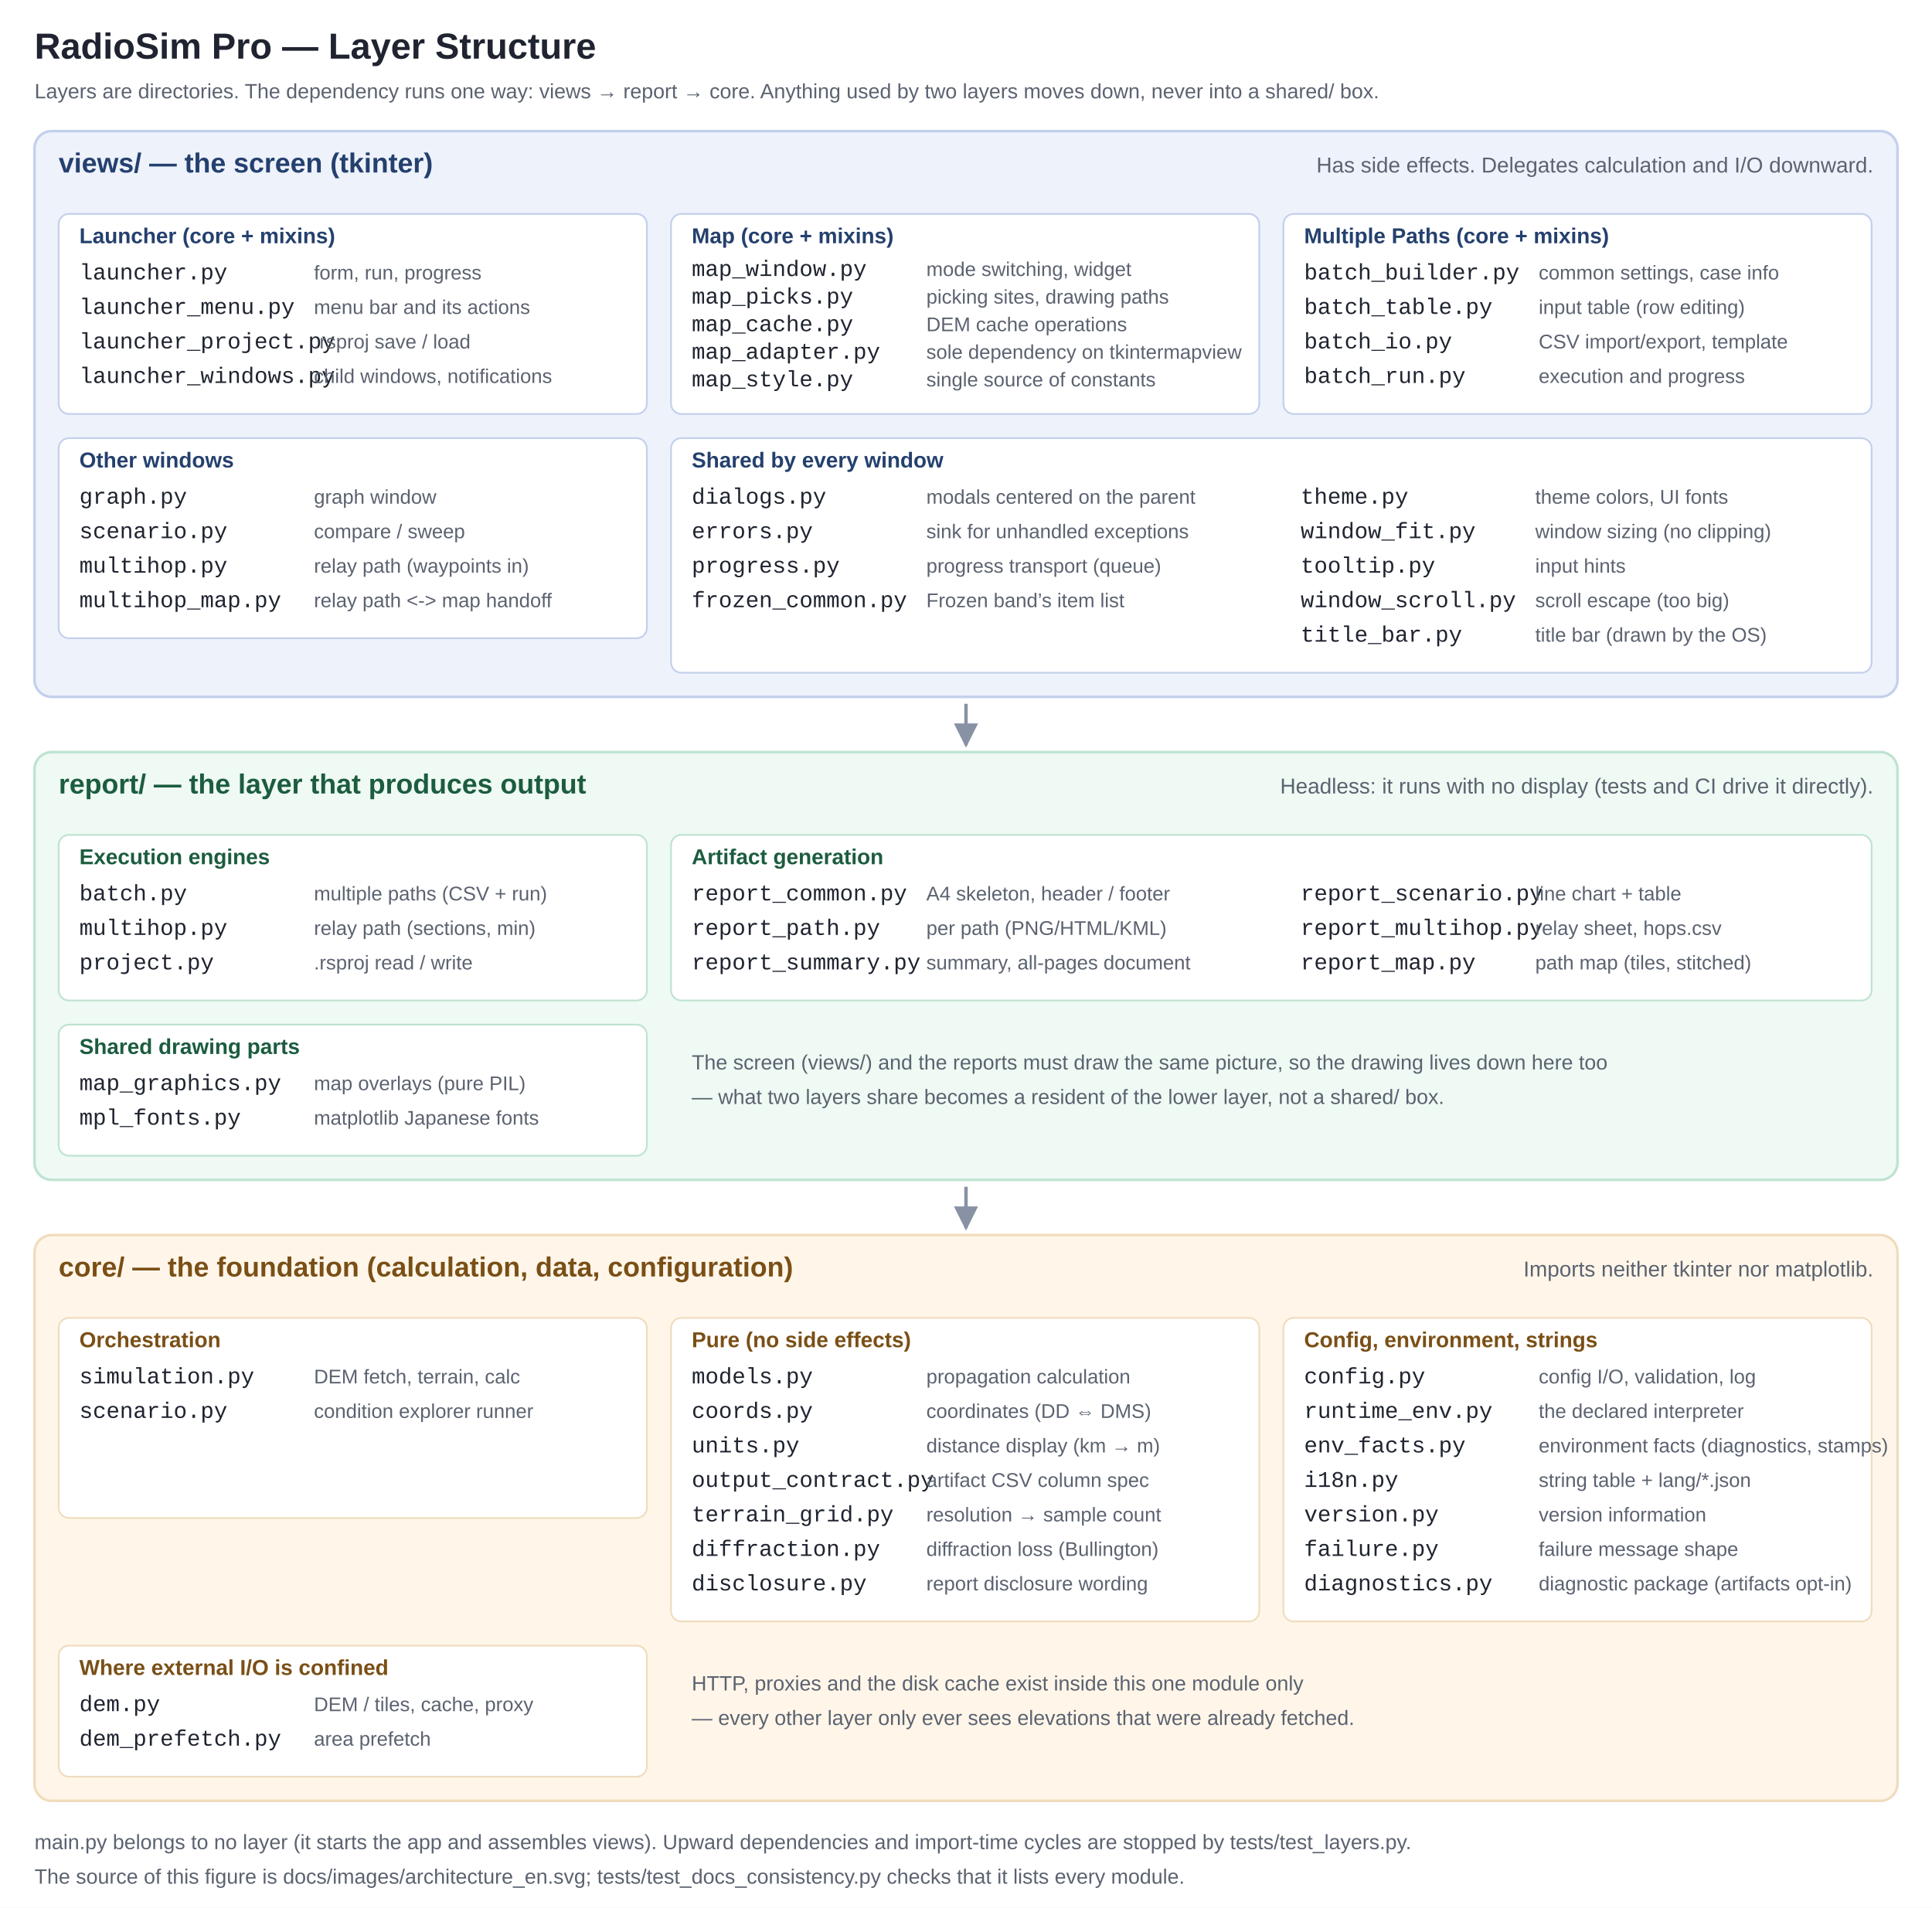
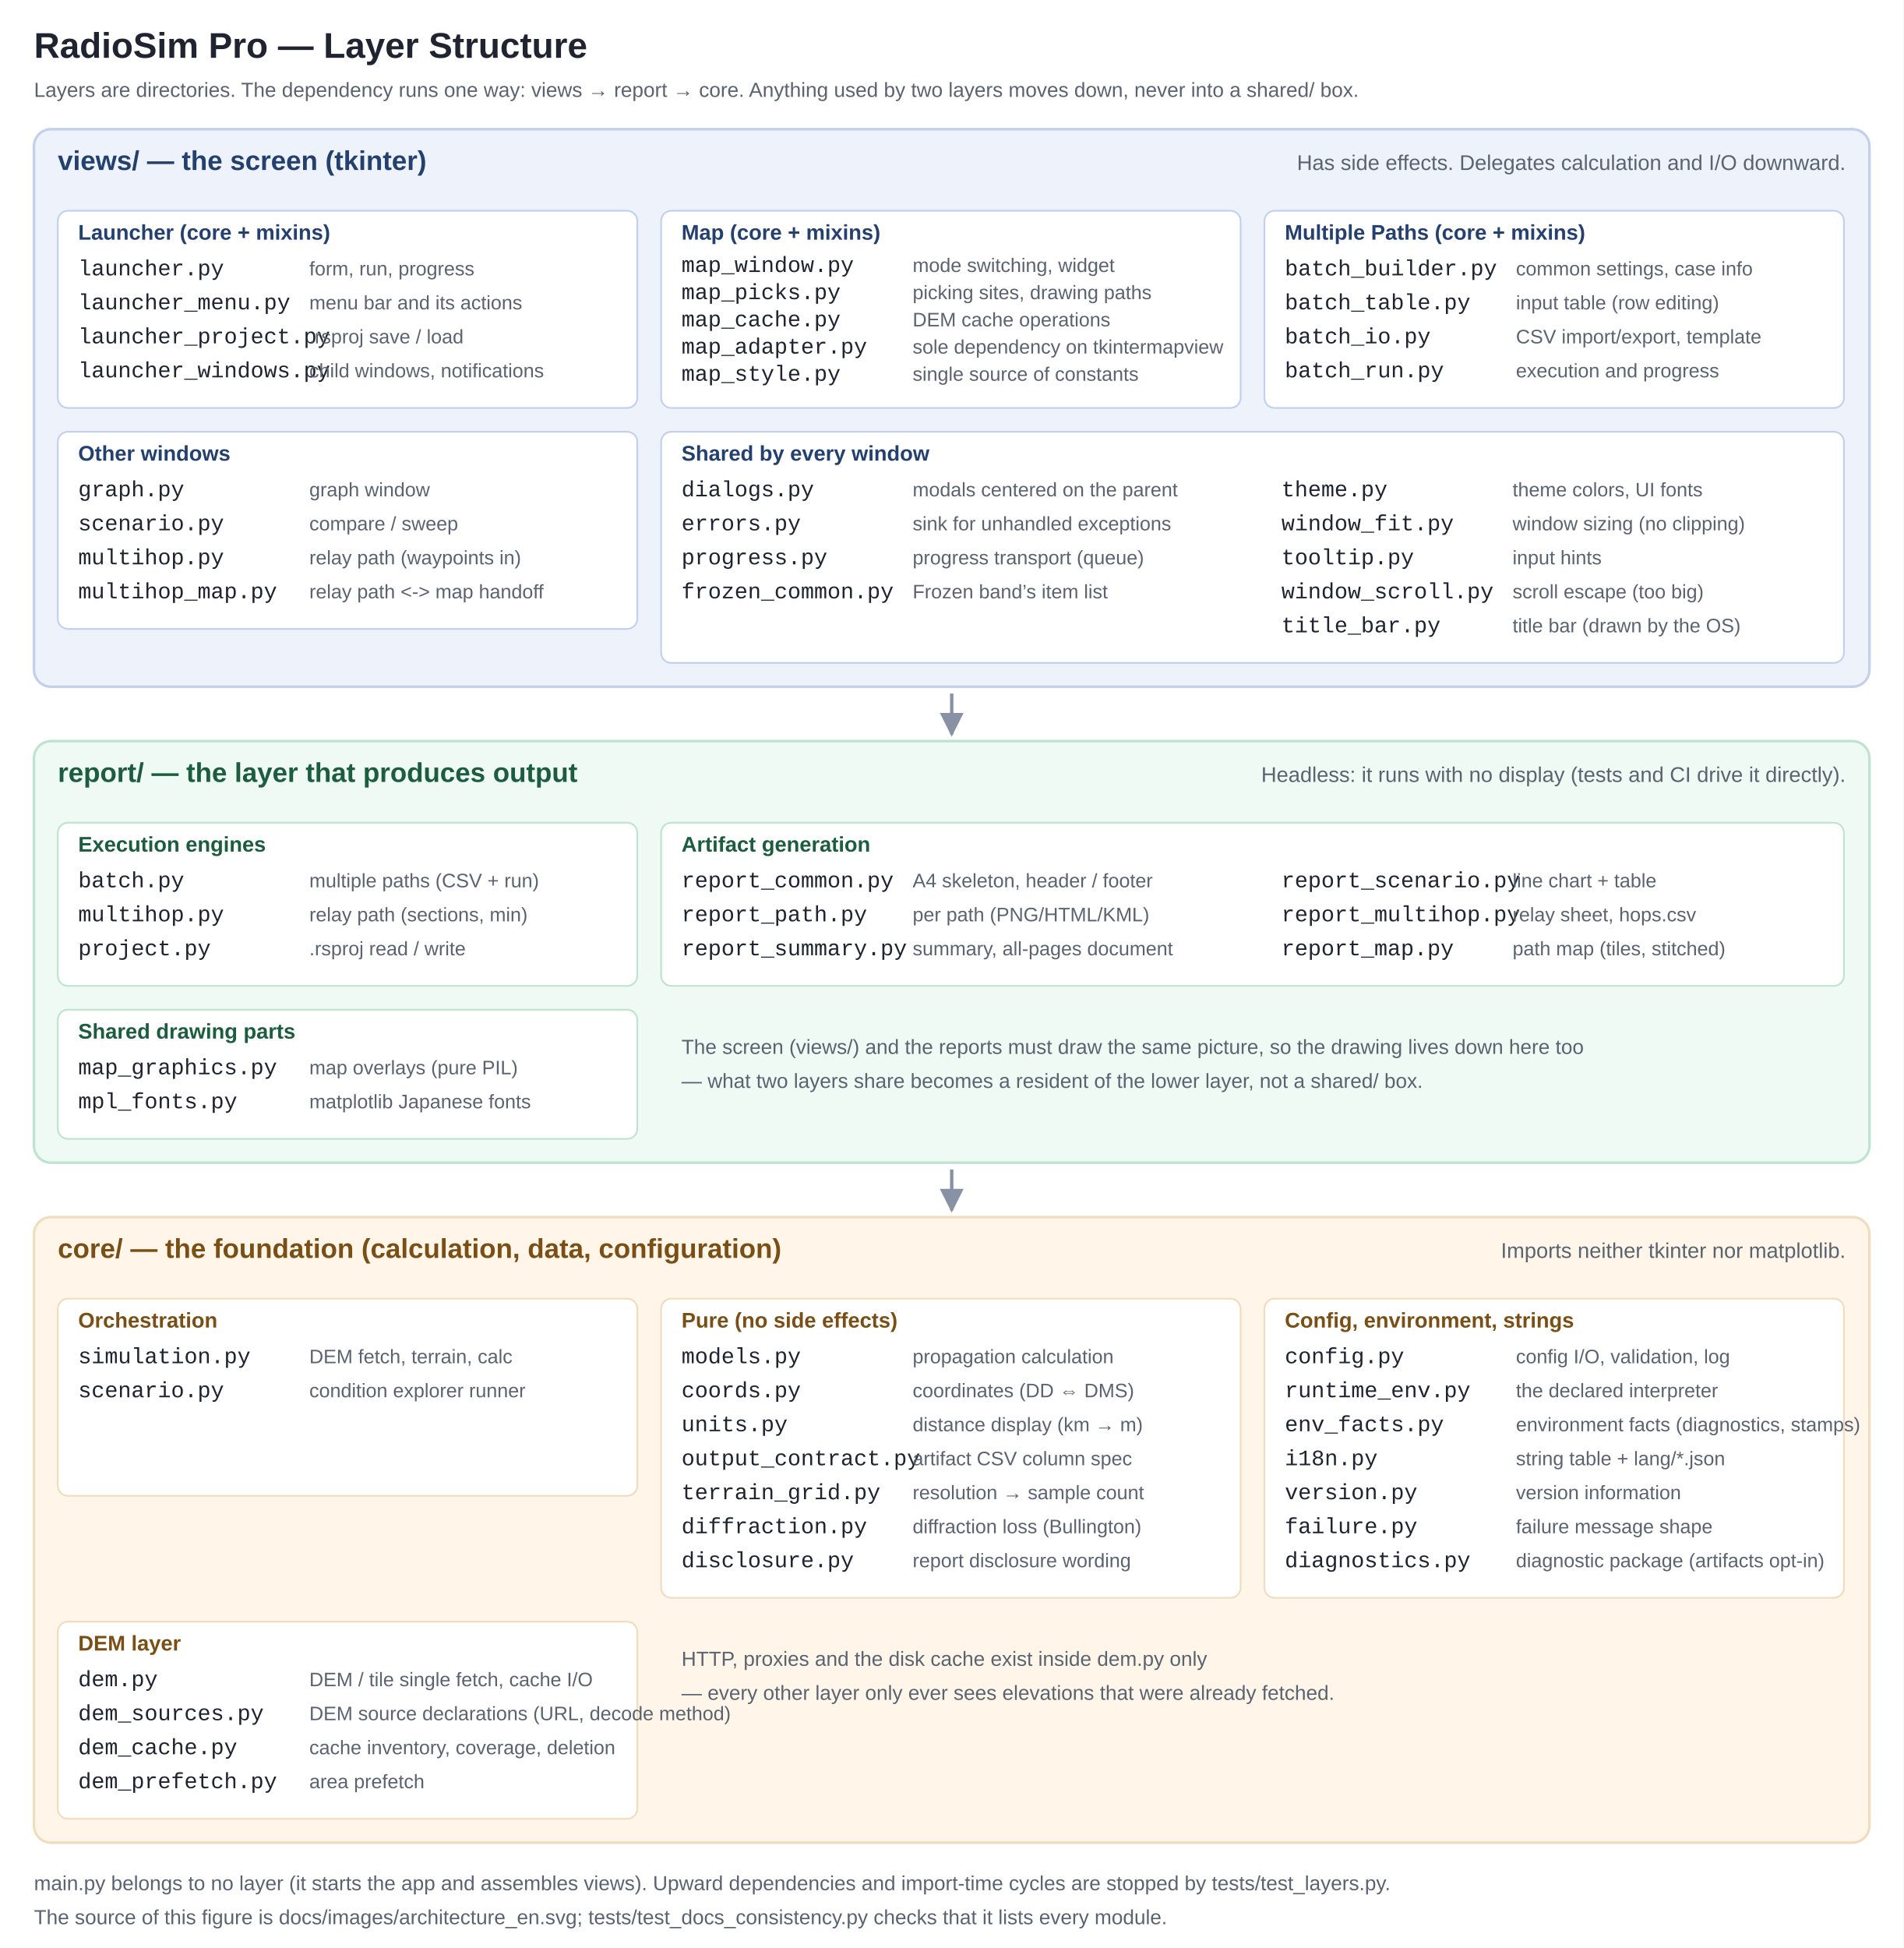
- <svg xmlns="http://www.w3.org/2000/svg" viewBox="0 0 1120 1106" width="1120" height="1106" role="img" aria-labelledby="ttl desc" font-family="Arial,Helvetica,'Segoe UI',sans-serif">
+ <svg xmlns="http://www.w3.org/2000/svg" viewBox="0 0 1120 1146" width="1120" height="1146" role="img" aria-labelledby="ttl desc" font-family="Arial,Helvetica,'Segoe UI',sans-serif">
  <defs>
    <marker id="ar" viewBox="0 0 10 10" refX="9" refY="5" markerWidth="7" markerHeight="7" orient="auto-start-reverse">
      <path d="M0,0 L10,5 L0,10 z" fill="#8892a4" />
    </marker>
    <style>
      .band  { stroke-width:1.5 }
      .card  { fill:#ffffff; stroke-width:1 }
      .lname { font-size:16px; font-weight:700 }
      .lrule { font-size:12.5px; fill:#5b6270 }
      .ctitle{ font-size:12.5px; font-weight:700 }
      .mod   { font-size:13px; font-family:Consolas,'Courier New',monospace; fill:#1f2430 }
      .role  { font-size:11.5px; fill:#5b6270 }
      .note  { font-size:12px; fill:#5b6270 }
      .arrow { stroke:#8892a4; stroke-width:2; marker-end:url(#ar) }
    </style>
  </defs>
-   <rect width="1120" height="1106" fill="#ffffff" />
+   <rect width="1120" height="1146" fill="#ffffff" />
  <text x="20" y="34" font-size="21" font-weight="700" fill="#1f2430">RadioSim Pro — Layer Structure</text>
  <text x="20" y="57" class="note">Layers are directories. The dependency runs one way: views → report → core. Anything used by two layers moves down, never into a shared/ box.</text>
  <rect class="band" x="20" y="76" width="1080" height="328" rx="10" fill="#eef2fb" stroke="#c3d0ec" />
  <text x="34" y="100" class="lname" fill="#24406e">views/ — the screen (tkinter)</text>
  <text x="1086" y="100" class="lrule" text-anchor="end">Has side effects. Delegates calculation and I/O downward.</text>
  <g>
    <rect class="card" x="34" y="124" width="341" height="116" rx="6" stroke="#c3d0ec" />
    <text x="46" y="141" class="ctitle" fill="#24406e">Launcher (core + mixins)</text>
    <text x="46" y="162" class="mod">launcher.py</text>
    <text x="182" y="162" class="role">form, run, progress</text>
    <text x="46" y="182" class="mod">launcher_menu.py</text>
    <text x="182" y="182" class="role">menu bar and its actions</text>
    <text x="46" y="202" class="mod">launcher_project.py</text>
    <text x="182" y="202" class="role">.rsproj save / load</text>
    <text x="46" y="222" class="mod">launcher_windows.py</text>
    <text x="182" y="222" class="role">child windows, notifications</text>
    <rect class="card" x="389" y="124" width="341" height="116" rx="6" stroke="#c3d0ec" />
    <text x="401" y="141" class="ctitle" fill="#24406e">Map (core + mixins)</text>
    <text x="401" y="160" class="mod">map_window.py</text>
    <text x="537" y="160" class="role">mode switching, widget</text>
    <text x="401" y="176" class="mod">map_picks.py</text>
    <text x="537" y="176" class="role">picking sites, drawing paths</text>
    <text x="401" y="192" class="mod">map_cache.py</text>
    <text x="537" y="192" class="role">DEM cache operations</text>
    <text x="401" y="208" class="mod">map_adapter.py</text>
    <text x="537" y="208" class="role">sole dependency on tkintermapview</text>
    <text x="401" y="224" class="mod">map_style.py</text>
    <text x="537" y="224" class="role">single source of constants</text>
    <rect class="card" x="744" y="124" width="341" height="116" rx="6" stroke="#c3d0ec" />
    <text x="756" y="141" class="ctitle" fill="#24406e">Multiple Paths (core + mixins)</text>
    <text x="756" y="162" class="mod">batch_builder.py</text>
    <text x="892" y="162" class="role">common settings, case info</text>
    <text x="756" y="182" class="mod">batch_table.py</text>
    <text x="892" y="182" class="role">input table (row editing)</text>
    <text x="756" y="202" class="mod">batch_io.py</text>
    <text x="892" y="202" class="role">CSV import/export, template</text>
    <text x="756" y="222" class="mod">batch_run.py</text>
    <text x="892" y="222" class="role">execution and progress</text>
  </g>
  <g>
    <rect class="card" x="34" y="254" width="341" height="116" rx="6" stroke="#c3d0ec" />
    <text x="46" y="271" class="ctitle" fill="#24406e">Other windows</text>
    <text x="46" y="292" class="mod">graph.py</text>
    <text x="182" y="292" class="role">graph window</text>
    <text x="46" y="312" class="mod">scenario.py</text>
    <text x="182" y="312" class="role">compare / sweep</text>
    <text x="46" y="332" class="mod">multihop.py</text>
    <text x="182" y="332" class="role">relay path (waypoints in)</text>
    <text x="46" y="352" class="mod">multihop_map.py</text>
    <text x="182" y="352" class="role">relay path &lt;-&gt; map handoff</text>
    <rect class="card" x="389" y="254" width="696" height="136" rx="6" stroke="#c3d0ec" />
    <text x="401" y="271" class="ctitle" fill="#24406e">Shared by every window</text>
    <text x="401" y="292" class="mod">dialogs.py</text>
    <text x="537" y="292" class="role">modals centered on the parent</text>
    <text x="401" y="312" class="mod">errors.py</text>
    <text x="537" y="312" class="role">sink for unhandled exceptions</text>
    <text x="401" y="332" class="mod">progress.py</text>
    <text x="537" y="332" class="role">progress transport (queue)</text>
    <text x="401" y="352" class="mod">frozen_common.py</text>
    <text x="537" y="352" class="role">Frozen band’s item list</text>
    <text x="754" y="292" class="mod">theme.py</text>
    <text x="890" y="292" class="role">theme colors, UI fonts</text>
    <text x="754" y="312" class="mod">window_fit.py</text>
    <text x="890" y="312" class="role">window sizing (no clipping)</text>
    <text x="754" y="332" class="mod">tooltip.py</text>
    <text x="890" y="332" class="role">input hints</text>
    <text x="754" y="352" class="mod">window_scroll.py</text>
    <text x="890" y="352" class="role">scroll escape (too big)</text>
    <text x="754" y="372" class="mod">title_bar.py</text>
    <text x="890" y="372" class="role">title bar (drawn by the OS)</text>
  </g>
  <line class="arrow" x1="560" y1="408" x2="560" y2="432" />
  <rect class="band" x="20" y="436" width="1080" height="248" rx="10" fill="#eefaf3" stroke="#bfe3d1" />
  <text x="34" y="460" class="lname" fill="#1c5c3f">report/ — the layer that produces output</text>
  <text x="1086" y="460" class="lrule" text-anchor="end">Headless: it runs with no display (tests and CI drive it directly).</text>
  <g>
    <rect class="card" x="34" y="484" width="341" height="96" rx="6" stroke="#bfe3d1" />
    <text x="46" y="501" class="ctitle" fill="#1c5c3f">Execution engines</text>
    <text x="46" y="522" class="mod">batch.py</text>
    <text x="182" y="522" class="role">multiple paths (CSV + run)</text>
    <text x="46" y="542" class="mod">multihop.py</text>
    <text x="182" y="542" class="role">relay path (sections, min)</text>
    <text x="46" y="562" class="mod">project.py</text>
    <text x="182" y="562" class="role">.rsproj read / write</text>
    <rect class="card" x="389" y="484" width="696" height="96" rx="6" stroke="#bfe3d1" />
    <text x="401" y="501" class="ctitle" fill="#1c5c3f">Artifact generation</text>
    <text x="401" y="522" class="mod">report_common.py</text>
    <text x="537" y="522" class="role">A4 skeleton, header / footer</text>
    <text x="401" y="542" class="mod">report_path.py</text>
    <text x="537" y="542" class="role">per path (PNG/HTML/KML)</text>
    <text x="401" y="562" class="mod">report_summary.py</text>
    <text x="537" y="562" class="role">summary, all-pages document</text>
    <text x="754" y="522" class="mod">report_scenario.py</text>
    <text x="890" y="522" class="role">line chart + table</text>
    <text x="754" y="542" class="mod">report_multihop.py</text>
    <text x="890" y="542" class="role">relay sheet, hops.csv</text>
    <text x="754" y="562" class="mod">report_map.py</text>
    <text x="890" y="562" class="role">path map (tiles, stitched)</text>
  </g>
  <g>
    <rect class="card" x="34" y="594" width="341" height="76" rx="6" stroke="#bfe3d1" />
    <text x="46" y="611" class="ctitle" fill="#1c5c3f">Shared drawing parts</text>
    <text x="46" y="632" class="mod">map_graphics.py</text>
    <text x="182" y="632" class="role">map overlays (pure PIL)</text>
    <text x="46" y="652" class="mod">mpl_fonts.py</text>
    <text x="182" y="652" class="role">matplotlib Japanese fonts</text>
    <text x="401" y="620" class="note">The screen (views/) and the reports must draw the same picture, so the drawing lives down here too</text>
    <text x="401" y="640" class="note">— what two layers share becomes a resident of the lower layer, not a shared/ box.</text>
  </g>
  <line class="arrow" x1="560" y1="688" x2="560" y2="712" />
-   <rect class="band" x="20" y="716" width="1080" height="328" rx="10" fill="#fff6e9" stroke="#f0dcbe" />
+   <rect class="band" x="20" y="716" width="1080" height="368" rx="10" fill="#fff6e9" stroke="#f0dcbe" />
  <text x="34" y="740" class="lname" fill="#7a4f16">core/ — the foundation (calculation, data, configuration)</text>
  <text x="1086" y="740" class="lrule" text-anchor="end">Imports neither tkinter nor matplotlib.</text>
  <g>
    <rect class="card" x="34" y="764" width="341" height="116" rx="6" stroke="#f0dcbe" />
    <text x="46" y="781" class="ctitle" fill="#7a4f16">Orchestration</text>
    <text x="46" y="802" class="mod">simulation.py</text>
    <text x="182" y="802" class="role">DEM fetch, terrain, calc</text>
    <text x="46" y="822" class="mod">scenario.py</text>
    <text x="182" y="822" class="role">condition explorer runner</text>
    <rect class="card" x="389" y="764" width="341" height="176" rx="6" stroke="#f0dcbe" />
    <text x="401" y="781" class="ctitle" fill="#7a4f16">Pure (no side effects)</text>
    <text x="401" y="802" class="mod">models.py</text>
    <text x="537" y="802" class="role">propagation calculation</text>
    <text x="401" y="822" class="mod">coords.py</text>
    <text x="537" y="822" class="role">coordinates (DD ⇔ DMS)</text>
    <text x="401" y="842" class="mod">units.py</text>
    <text x="537" y="842" class="role">distance display (km → m)</text>
    <text x="401" y="862" class="mod">output_contract.py</text>
    <text x="537" y="862" class="role">artifact CSV column spec</text>
    <text x="401" y="882" class="mod">terrain_grid.py</text>
    <text x="537" y="882" class="role">resolution → sample count</text>
    <text x="401" y="902" class="mod">diffraction.py</text>
    <text x="537" y="902" class="role">diffraction loss (Bullington)</text>
    <text x="401" y="922" class="mod">disclosure.py</text>
    <text x="537" y="922" class="role">report disclosure wording</text>
    <rect class="card" x="744" y="764" width="341" height="176" rx="6" stroke="#f0dcbe" />
    <text x="756" y="781" class="ctitle" fill="#7a4f16">Config, environment, strings</text>
    <text x="756" y="802" class="mod">config.py</text>
    <text x="892" y="802" class="role">config I/O, validation, log</text>
    <text x="756" y="822" class="mod">runtime_env.py</text>
    <text x="892" y="822" class="role">the declared interpreter</text>
    <text x="756" y="842" class="mod">env_facts.py</text>
    <text x="892" y="842" class="role">environment facts (diagnostics, stamps)</text>
    <text x="756" y="862" class="mod">i18n.py</text>
    <text x="892" y="862" class="role">string table + lang/*.json</text>
    <text x="756" y="882" class="mod">version.py</text>
    <text x="892" y="882" class="role">version information</text>
    <text x="756" y="902" class="mod">failure.py</text>
    <text x="892" y="902" class="role">failure message shape</text>
    <text x="756" y="922" class="mod">diagnostics.py</text>
    <text x="892" y="922" class="role">diagnostic package (artifacts opt-in)</text>
  </g>
  <g>
-     <rect class="card" x="34" y="954" width="341" height="76" rx="6" stroke="#f0dcbe" />
-     <text x="46" y="971" class="ctitle" fill="#7a4f16">Where external I/O is confined</text>
+     <rect class="card" x="34" y="954" width="341" height="116" rx="6" stroke="#f0dcbe" />
+     <text x="46" y="971" class="ctitle" fill="#7a4f16">DEM layer</text>
    <text x="46" y="992" class="mod">dem.py</text>
-     <text x="182" y="992" class="role">DEM / tiles, cache, proxy</text>
-     <text x="46" y="1012" class="mod">dem_prefetch.py</text>
-     <text x="182" y="1012" class="role">area prefetch</text>
-     <text x="401" y="980" class="note">HTTP, proxies and the disk cache exist inside this one module only</text>
+     <text x="182" y="992" class="role">DEM / tile single fetch, cache I/O</text>
+     <text x="46" y="1012" class="mod">dem_sources.py</text>
+     <text x="182" y="1012" class="role">DEM source declarations (URL, decode method)</text>
+     <text x="46" y="1032" class="mod">dem_cache.py</text>
+     <text x="182" y="1032" class="role">cache inventory, coverage, deletion</text>
+     <text x="46" y="1052" class="mod">dem_prefetch.py</text>
+     <text x="182" y="1052" class="role">area prefetch</text>
+     <text x="401" y="980" class="note">HTTP, proxies and the disk cache exist inside dem.py only</text>
    <text x="401" y="1000" class="note">— every other layer only ever sees elevations that were already fetched.</text>
  </g>
-   <text x="20" y="1072" class="note">main.py belongs to no layer (it starts the app and assembles views). Upward dependencies and import-time cycles are stopped by tests/test_layers.py.</text>
-   <text x="20" y="1092" class="note">The source of this figure is docs/images/architecture_en.svg; tests/test_docs_consistency.py checks that it lists every module.</text>
+   <text x="20" y="1112" class="note">main.py belongs to no layer (it starts the app and assembles views). Upward dependencies and import-time cycles are stopped by tests/test_layers.py.</text>
+   <text x="20" y="1132" class="note">The source of this figure is docs/images/architecture_en.svg; tests/test_docs_consistency.py checks that it lists every module.</text>
</svg>
